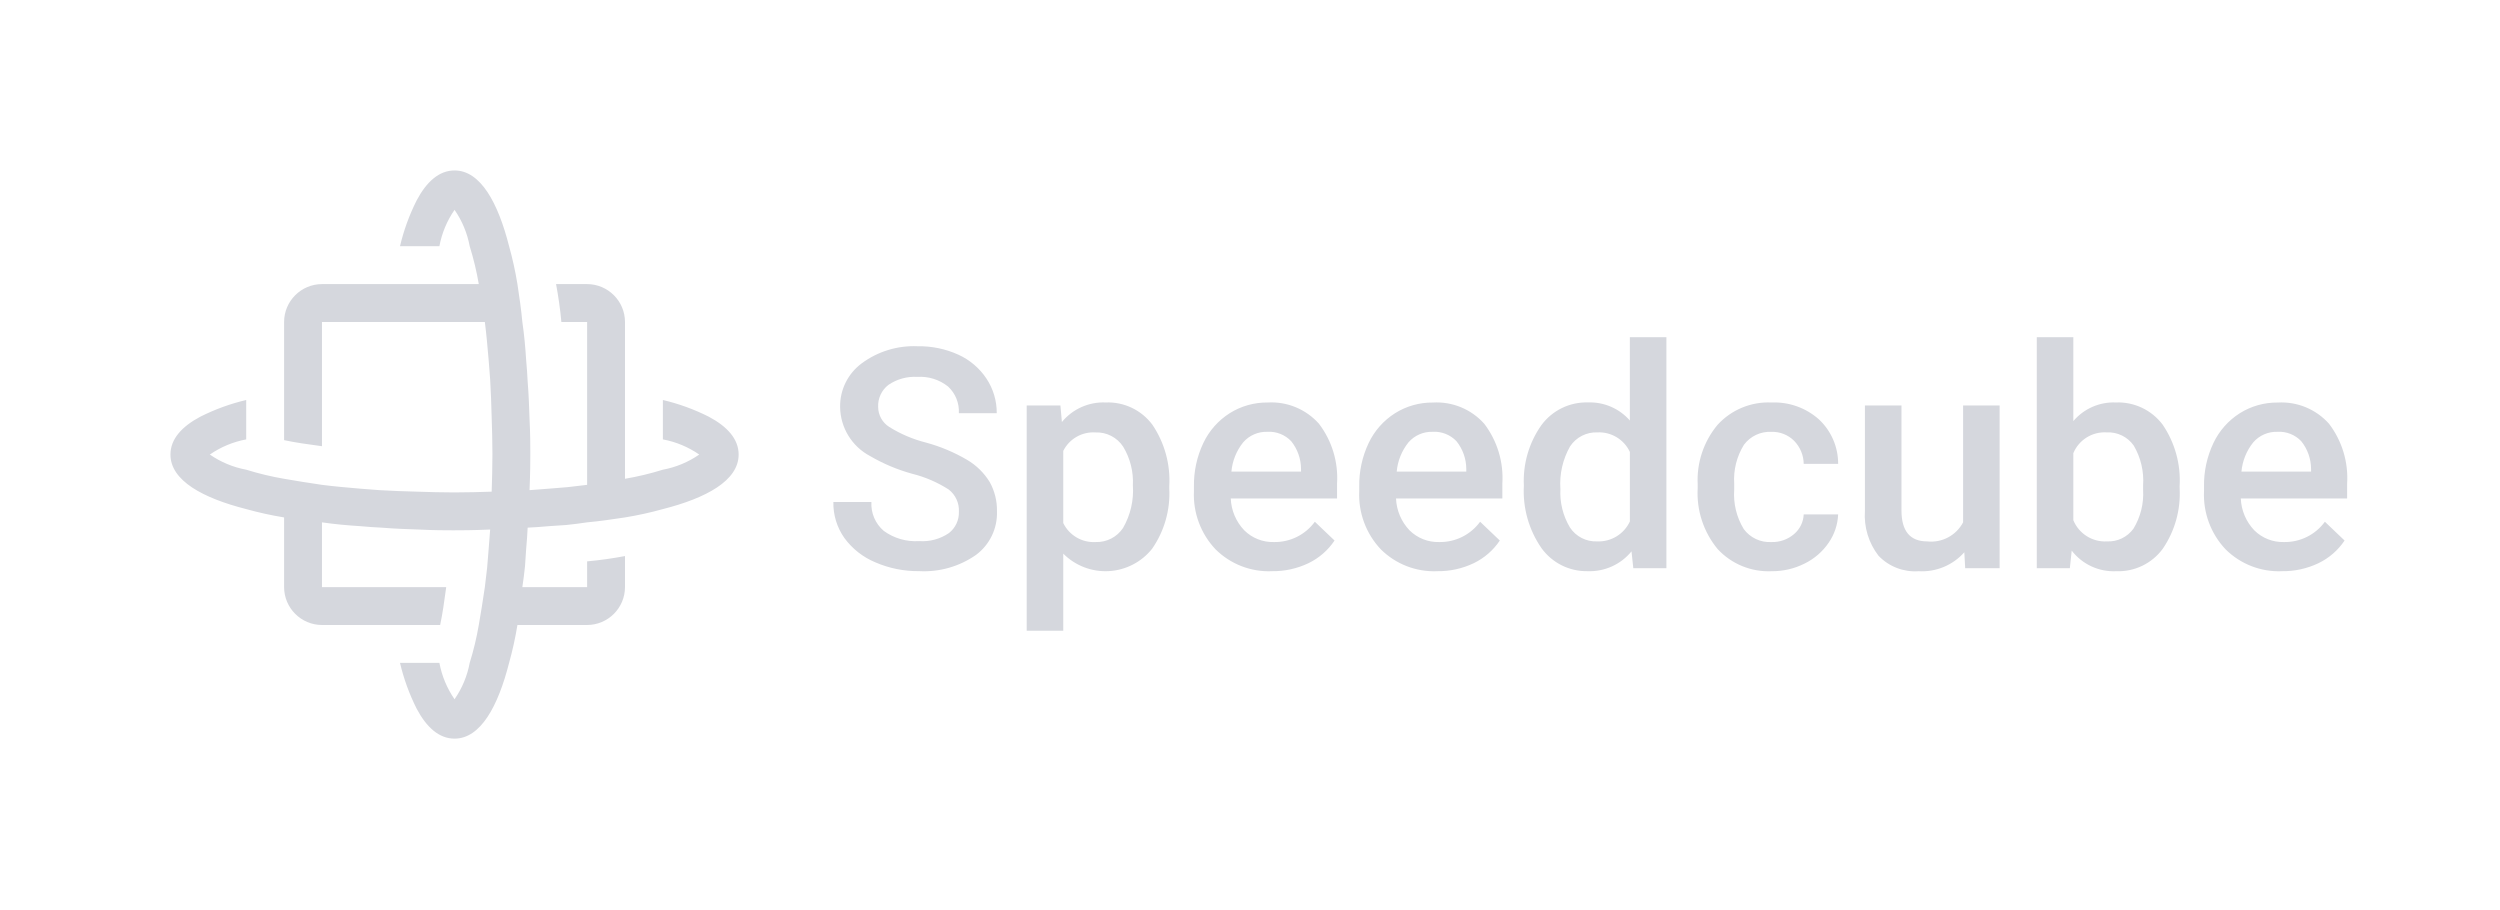
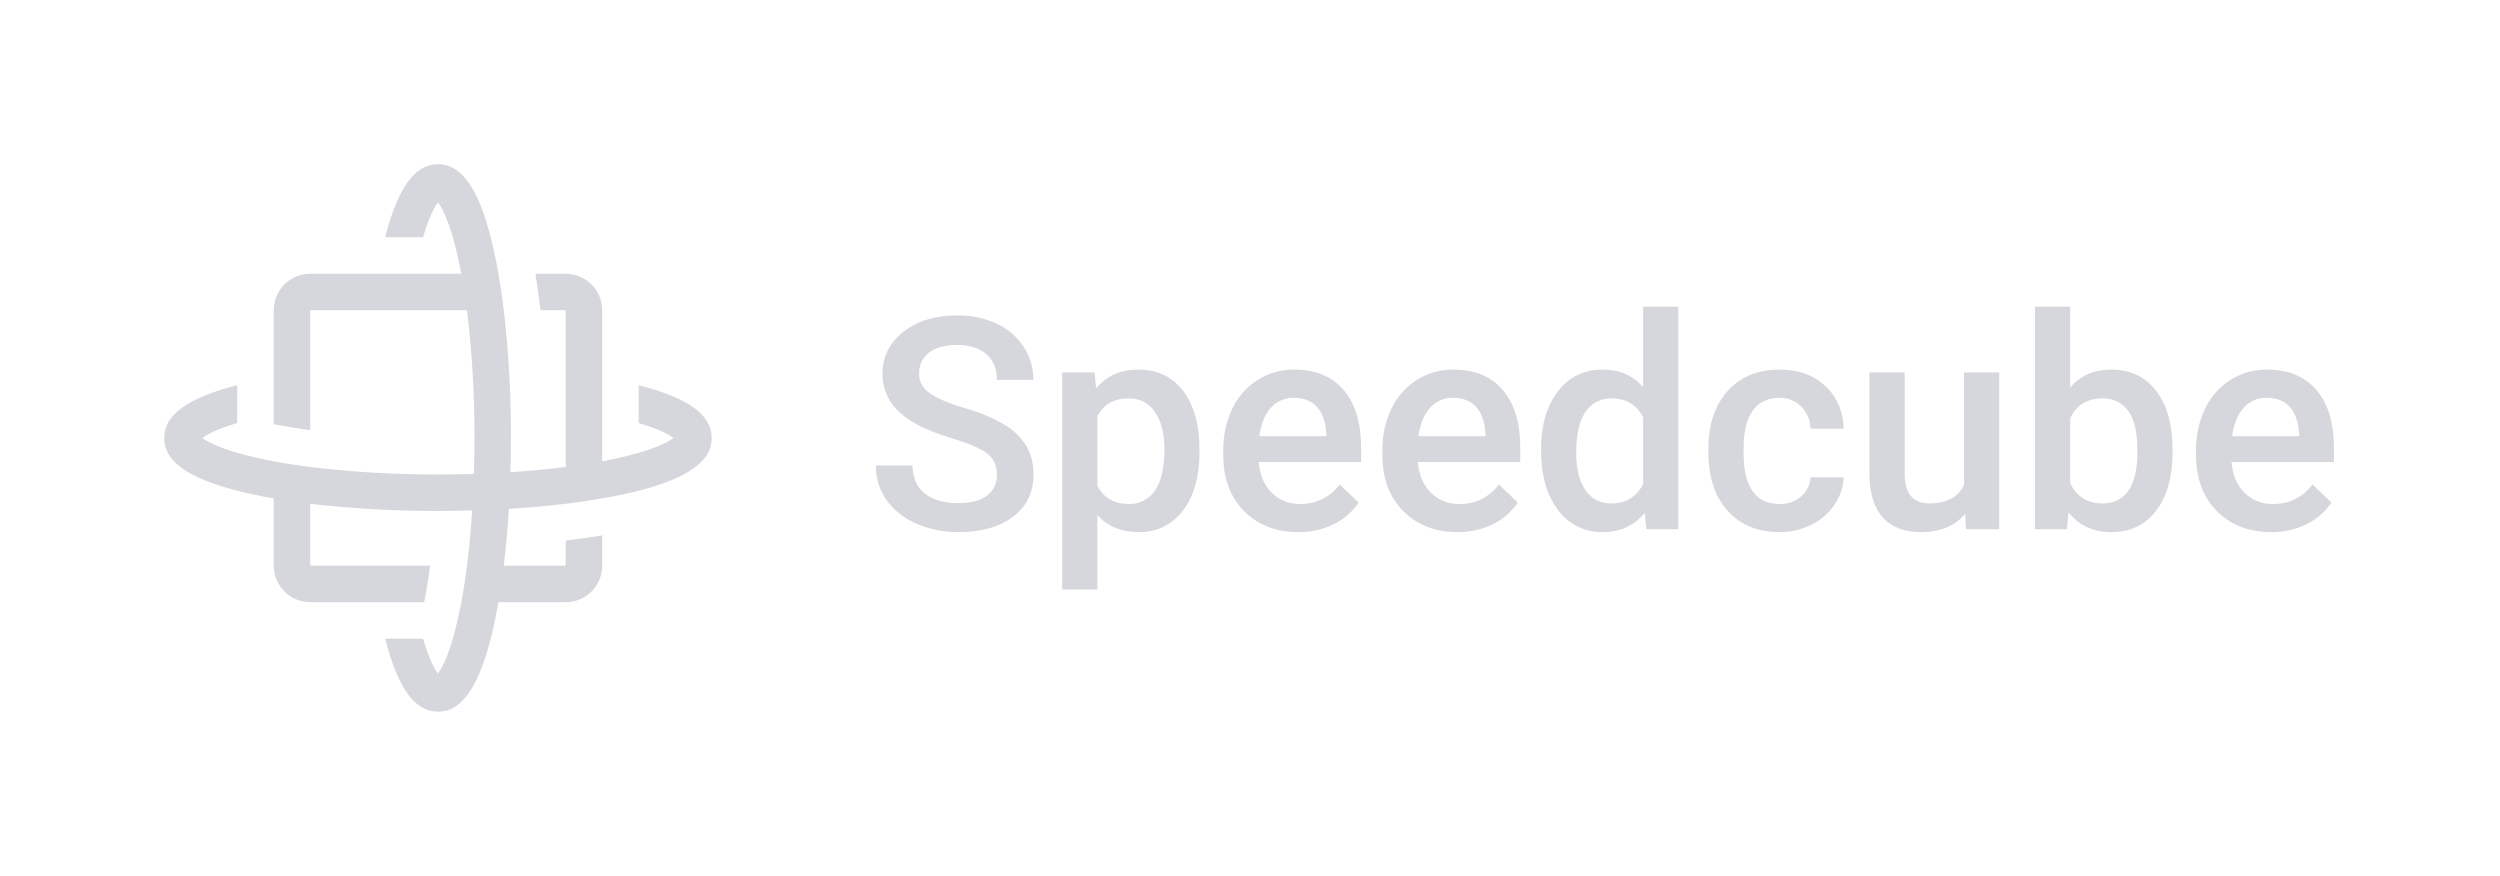
- <svg xmlns="http://www.w3.org/2000/svg" viewBox="0 0 66 24" width="66" height="24">
-   <path fill="hsla(220, 10%, 85%, 1)" d="M25.315,13.512a.697.697,0,0,0-.268-.588,3.236,3.236,0,0,0-.967-.417,4.633,4.633,0,0,1-1.111-.468,1.483,1.483,0,0,1-.79-1.295,1.408,1.408,0,0,1,.569-1.151,2.312,2.312,0,0,1,1.478-.452,2.496,2.496,0,0,1,1.076.223,1.771,1.771,0,0,1,.742.633,1.628,1.628,0,0,1,.27.911h-1a.896.896,0,0,0-.284-.703A1.177,1.177,0,0,0,24.22,9.95a1.224,1.224,0,0,0-.764.21.696.696,0,0,0-.273.585.629.629,0,0,0,.294.527,3.395,3.395,0,0,0,.969.412,4.434,4.434,0,0,1,1.084.455,1.726,1.726,0,0,1,.599.588,1.529,1.529,0,0,1,.191.775,1.373,1.373,0,0,1-.555,1.149,2.395,2.395,0,0,1-1.502.427,2.816,2.816,0,0,1-1.153-.232,1.932,1.932,0,0,1-.817-.641,1.592,1.592,0,0,1-.292-.953h1.004a.934.934,0,0,0,.326.763,1.425,1.425,0,0,0,.933.27,1.238,1.238,0,0,0,.788-.212A.686.686,0,0,0,25.315,13.512Zm5.554-.615a2.559,2.559,0,0,1-.453,1.59,1.573,1.573,0,0,1-2.346.129v2.036h-.965V10.705h.89l.039.436A1.419,1.419,0,0,1,29.19,10.625a1.463,1.463,0,0,1,1.232.586,2.627,2.627,0,0,1,.447,1.626Zm-.961-.084a1.792,1.792,0,0,0-.256-1.02.834.834,0,0,0-.732-.377.888.888,0,0,0-.85.488v1.905a.895.895,0,0,0,.857.501.834.834,0,0,0,.721-.371A1.979,1.979,0,0,0,29.908,12.812Zm3.668,2.267A1.996,1.996,0,0,1,32.09,14.502a2.095,2.095,0,0,1-.57-1.538v-.119a2.581,2.581,0,0,1,.248-1.149,1.89,1.89,0,0,1,.697-.788,1.846,1.846,0,0,1,1-.282,1.682,1.682,0,0,1,1.355.56,2.362,2.362,0,0,1,.478,1.583v.39H32.492A1.291,1.291,0,0,0,32.848,14a1.068,1.068,0,0,0,.784.31,1.306,1.306,0,0,0,1.08-.536l.52.496a1.734,1.734,0,0,1-.688.598A2.156,2.156,0,0,1,33.576,15.079Zm-.115-3.68a.81.81,0,0,0-.641.278,1.435,1.435,0,0,0-.311.773h1.838V12.38a1.174,1.174,0,0,0-.259-.732A.806.806,0,0,0,33.461,11.399Zm4.479,3.68a1.996,1.996,0,0,1-1.486-.577,2.094,2.094,0,0,1-.57-1.538v-.119a2.581,2.581,0,0,1,.248-1.149,1.89,1.89,0,0,1,.697-.788,1.845,1.845,0,0,1,1-.282,1.683,1.683,0,0,1,1.355.56,2.362,2.362,0,0,1,.478,1.583v.39H36.855A1.292,1.292,0,0,0,37.211,14a1.068,1.068,0,0,0,.784.31,1.306,1.306,0,0,0,1.08-.536l.52.496a1.734,1.734,0,0,1-.688.598A2.156,2.156,0,0,1,37.94,15.079Zm-.115-3.68a.81.81,0,0,0-.641.278,1.435,1.435,0,0,0-.311.773H38.71V12.38a1.175,1.175,0,0,0-.259-.732A.806.806,0,0,0,37.824,11.399ZM40.23,12.82a2.551,2.551,0,0,1,.461-1.594,1.476,1.476,0,0,1,1.234-.602,1.402,1.402,0,0,1,1.103.477V8.902h.965V15h-.874l-.047-.444a1.425,1.425,0,0,1-1.155.523,1.466,1.466,0,0,1-1.221-.607A2.642,2.642,0,0,1,40.23,12.82Zm.965.084a1.785,1.785,0,0,0,.252,1.022.818.818,0,0,0,.717.367.911.911,0,0,0,.865-.527v-1.834a.897.897,0,0,0-.857-.517.825.825,0,0,0-.723.371A1.998,1.998,0,0,0,41.194,12.904ZM46.764,14.31a.871.871,0,0,0,.6-.211.72.72,0,0,0,.254-.519h.909a1.419,1.419,0,0,1-.25.748,1.641,1.641,0,0,1-.636.55,1.893,1.893,0,0,1-.865.202,1.831,1.831,0,0,1-1.429-.583,2.314,2.314,0,0,1-.528-1.612v-.099a2.274,2.274,0,0,1,.524-1.57,1.815,1.815,0,0,1,1.429-.59,1.767,1.767,0,0,1,1.249.447,1.599,1.599,0,0,1,.506,1.173h-.909a.886.886,0,0,0-.252-.607.81.81,0,0,0-.602-.238.849.849,0,0,0-.723.34,1.734,1.734,0,0,0-.258,1.029v.155a1.76,1.76,0,0,0,.252,1.042A.847.847,0,0,0,46.764,14.31Zm5.094.27a1.494,1.494,0,0,1-1.207.5,1.332,1.332,0,0,1-1.058-.408,1.736,1.736,0,0,1-.359-1.184V10.705h.965v2.771q0,.817.679.817a.953.953,0,0,0,.948-.504v-3.084H52.79V15h-.909Zm5.685-1.683a2.581,2.581,0,0,1-.447,1.592,1.455,1.455,0,0,1-1.228.591,1.399,1.399,0,0,1-1.175-.544L54.644,15h-.873V8.902h.965v2.215a1.395,1.395,0,0,1,1.123-.492,1.472,1.472,0,0,1,1.234.584,2.617,2.617,0,0,1,.449,1.632Zm-.965-.084a1.825,1.825,0,0,0-.246-1.048.821.821,0,0,0-.715-.35.895.895,0,0,0-.881.548v1.77a.905.905,0,0,0,.889.56.815.815,0,0,0,.699-.337,1.764,1.764,0,0,0,.254-1.021Zm3.664,2.267a1.996,1.996,0,0,1-1.486-.577,2.094,2.094,0,0,1-.57-1.538v-.119a2.582,2.582,0,0,1,.248-1.149,1.89,1.89,0,0,1,.697-.788,1.845,1.845,0,0,1,1-.282,1.683,1.683,0,0,1,1.355.56,2.362,2.362,0,0,1,.478,1.583v.39H59.157A1.292,1.292,0,0,0,59.513,14a1.068,1.068,0,0,0,.784.31,1.307,1.307,0,0,0,1.08-.536l.52.496a1.735,1.735,0,0,1-.689.598A2.156,2.156,0,0,1,60.241,15.079Zm-.115-3.68a.81.81,0,0,0-.641.278,1.436,1.436,0,0,0-.312.773h1.838V12.38a1.174,1.174,0,0,0-.259-.732A.805.805,0,0,0,60.126,11.399ZM18.71,11a5.481,5.481,0,0,0-1.21-.44V11.6a2.483,2.483,0,0,1,.96.4,2.483,2.483,0,0,1-.96.4,7.779,7.779,0,0,1-1,.24V8.5a1.003,1.003,0,0,0-1-1h-.82c.06.32.11.66.14,1h.68v4.3q-.24.03-.51.06c-.16.01-.32.03-.49.04s-.34.03-.52.04c.02-.46.02-.8.02-.94v-.06c0-.17,0-.48-.02-.88-.01-.29-.02-.62-.05-.99-.01-.18-.02-.37-.04-.57-.02-.32-.05-.66-.1-1-.03-.33-.08-.67-.13-1a9.224,9.224,0,0,0-.22-1c-.29-1.14-.75-2-1.44-2-.41,0-.74.3-1,.79a5.481,5.481,0,0,0-.44,1.21H11.6a2.483,2.483,0,0,1,.4-.96,2.483,2.483,0,0,1,.4.96,7.779,7.779,0,0,1,.24,1H8.5a1.003,1.003,0,0,0-1,1v3.12c.28.06.62.11,1,.16V8.5h4.3c.04.31.07.65.1,1,.01.17.03.34.04.52.02.31.03.65.04,1,.01.31.02.63.02.96V12c0,.34-.01.67-.02.98-.31.01-.64.02-.98.02h-.02c-.33,0-.65-.01-.96-.02-.35-.01-.69-.02-1-.04-.18-.01-.35-.03-.52-.04-.35-.03-.69-.06-1-.1-.36-.05-.7-.11-1-.16a7.779,7.779,0,0,1-1-.24,2.483,2.483,0,0,1-.96-.4,2.483,2.483,0,0,1,.96-.4V10.56A5.481,5.481,0,0,0,5.29,11c-.49.26-.79.59-.79,1,0,.69.86,1.15,2,1.44a9.224,9.224,0,0,0,1,.22V15.5a1.003,1.003,0,0,0,1,1h3.12c.06-.28.11-.62.16-1H8.5V13.79c.34.05.68.08,1,.1.2.02.39.03.57.04.37.03.7.04.99.05.4.02.71.02.88.02H12c.14,0,.48,0,.94-.02-.01.18-.03.35-.04.52s-.03.33-.04.49q-.03.27-.06.51c-.05.36-.11.7-.16,1a7.779,7.779,0,0,1-.24,1,2.483,2.483,0,0,1-.4.96,2.483,2.483,0,0,1-.4-.96H10.56A5.481,5.481,0,0,0,11,18.71c.26.49.59.79,1,.79.69,0,1.15-.86,1.44-2a9.224,9.224,0,0,0,.22-1H15.5a1.003,1.003,0,0,0,1-1v-.82c-.32.06-.66.11-1,.14v.68H13.79c.03-.19.05-.37.07-.55l.03-.45c.02-.2.03-.39.04-.57.18-.01.37-.02.57-.04l.45-.03c.18-.02.36-.04.55-.07.33-.03.67-.08,1-.13a9.224,9.224,0,0,0,1-.22c1.14-.29,2-.75,2-1.44C19.5,11.59,19.2,11.26,18.71,11Z" />
+ <svg xmlns="http://www.w3.org/2000/svg" viewBox="0 0 1096 384">
+   <path fill="hsla(220, 10%, 85%, 1)" d="M312,192c0,11.19-12.43,19.07-39.13,24.79q-4.26.915-8.87,1.72c-5.06.88-10.41,1.67-16,2.35-7.87.95-16.23,1.7-24.92,2.22-.52,8.69-1.27,17.05-2.22,24.92H248V236.96c5.56-.65,10.91-1.39,16-2.23V248a16.021,16.021,0,0,1-16,16H218.51q-.81,4.605-1.72,8.87C211.07,299.57,203.19,312,192,312c-10.15,0-17.57-10.21-23.13-32h16.6c2.57,8.79,5.02,13.33,6.53,15.22,2.22-2.78,6.45-11.2,10.12-30.49.05-.24.09-.48.14-.73.93-5,1.75-10.36,2.47-16,.96-7.62,1.73-15.75,2.27-24.22-4.93.15-9.94.22-15,.22a473.685,473.685,0,0,1-56-3.14V248h52.59c-.64,4.84-1.38,9.44-2.19,13.74-.15.78-.3,1.53-.45,2.26H136a16.021,16.021,0,0,1-16-16V218.51q-4.605-.81-8.87-1.72C84.43,211.07,72,203.19,72,192c0-10.15,10.21-17.57,32-23.13v16.6c-8.79,2.57-13.33,5.02-15.22,6.53,2.78,2.22,11.2,6.45,30.49,10.12.24.05.48.09.73.14,5,.93,10.36,1.75,16,2.47A454.358,454.358,0,0,0,192,208q7.965,0,15.76-.24.24-7.785.24-15.76a454.358,454.358,0,0,0-3.27-56H136v52.59c-4.84-.64-9.44-1.38-13.74-2.19-.78-.15-1.53-.3-2.26-.45V136a16.021,16.021,0,0,1,16-16h66.26c-.05-.25-.09-.49-.14-.73-3.67-19.29-7.9-27.71-10.12-30.49-1.51,1.89-3.96,6.43-6.53,15.22h-16.6c5.56-21.79,12.98-32,23.13-32,11.19,0,19.07,12.43,24.79,39.13q.915,4.26,1.72,8.87c.88,5.06,1.67,10.41,2.35,16A473.685,473.685,0,0,1,224,192c0,5.06-.07,10.07-.22,15,8.47-.54,16.6-1.31,24.22-2.27V136H236.96c-.65-5.56-1.39-10.91-2.23-16H248a16.021,16.021,0,0,1,16,16v66.26c.25-.05.49-.09.73-.14,19.29-3.67,27.71-7.9,30.49-10.12-1.89-1.51-6.43-3.96-15.22-6.53v-16.6C301.79,174.43,312,181.85,312,192Zm125.033,16.191q0-6.097-4.286-9.398t-15.46-6.667q-11.175-3.363-17.777-7.491-12.636-7.936-12.635-20.698,0-11.174,9.11-18.412t23.651-7.238a39.974,39.974,0,0,1,17.206,3.555,28.253,28.253,0,0,1,11.872,10.127,25.977,25.977,0,0,1,4.317,14.572h-15.999q0-7.179-4.54-11.24t-12.984-4.061q-7.872,0-12.222,3.35a11.143,11.143,0,0,0-4.349,9.358q0,5.06,4.698,8.441,4.698,3.384,15.491,6.576a70.971,70.971,0,0,1,17.333,7.288,27.586,27.586,0,0,1,9.588,9.398,24.479,24.479,0,0,1,3.047,12.413q0,11.555-8.856,18.38-8.858,6.826-24.031,6.825a45.148,45.148,0,0,1-18.444-3.714,30.971,30.971,0,0,1-13.079-10.254,25.547,25.547,0,0,1-4.667-15.237h16.064q0,7.872,5.206,12.189t14.921,4.317q8.38,0,12.602-3.397A10.959,10.959,0,0,0,437.033,208.191Zm88.824-9.842q0,15.938-7.238,25.429a23.178,23.178,0,0,1-19.428,9.491q-11.303,0-18.095-7.428v32.57H465.668V163.303H479.89l.635,6.984q6.794-8.253,18.477-8.254,12.571,0,19.714,9.364,7.143,9.366,7.143,26Zm-15.365-1.334q0-10.285-4.095-16.316a13.312,13.312,0,0,0-11.714-6.031q-9.461,0-13.587,7.809v30.477q4.189,8,13.714,7.999a13.296,13.296,0,0,0,11.524-5.936Q510.491,209.08,510.492,197.016Zm58.666,36.254q-14.666,0-23.777-9.237T536.27,199.43v-1.905a41.209,41.209,0,0,1,3.969-18.381,30.186,30.186,0,0,1,11.143-12.603,29.451,29.451,0,0,1,16-4.508q14.03,0,21.682,8.951,7.651,8.953,7.651,25.334V202.54H551.825q.697,8.509,5.683,13.46a17.057,17.057,0,0,0,12.539,4.952,20.89,20.89,0,0,0,17.27-8.571l8.317,7.936a27.767,27.767,0,0,1-11.016,9.556A34.499,34.499,0,0,1,569.158,233.27Zm-1.841-58.855a12.993,12.993,0,0,0-10.254,4.443q-3.905,4.446-4.984,12.381h29.396v-1.143q-.508-7.746-4.127-11.714T567.317,174.414ZM638.935,233.27q-14.666,0-23.777-9.237T606.046,199.43v-1.905a41.211,41.211,0,0,1,3.969-18.381,30.187,30.187,0,0,1,11.143-12.603,29.452,29.452,0,0,1,16-4.508q14.03,0,21.682,8.951,7.651,8.953,7.651,25.334V202.54H621.602q.697,8.509,5.683,13.46a17.057,17.057,0,0,0,12.539,4.952,20.89,20.89,0,0,0,17.27-8.571l8.317,7.936a27.767,27.767,0,0,1-11.016,9.556A34.498,34.498,0,0,1,638.935,233.27Zm-1.841-58.855a12.993,12.993,0,0,0-10.254,4.443q-3.905,4.446-4.984,12.381H651.252v-1.143q-.508-7.746-4.127-11.714T637.094,174.414Zm38.475,22.73q0-15.872,7.365-25.492a23.596,23.596,0,0,1,19.746-9.618q10.919,0,17.65,7.619V134.477h15.428V232H721.791l-.762-7.111q-6.921,8.382-18.476,8.381a23.465,23.465,0,0,1-19.524-9.714Q675.569,213.841,675.569,197.144Zm15.429,1.333q0,10.476,4.031,16.35a13.081,13.081,0,0,0,11.46,5.872q9.46,0,13.842-8.444v-29.332q-4.255-8.253-13.714-8.254a13.178,13.178,0,0,0-11.556,5.936Q690.997,186.542,690.998,198.477Zm89.078,22.476a13.952,13.952,0,0,0,9.587-3.364,11.502,11.502,0,0,0,4.064-8.318h14.539a22.666,22.666,0,0,1-4,11.969,26.246,26.246,0,0,1-10.158,8.794,30.282,30.282,0,0,1-13.841,3.237q-14.414,0-22.857-9.333-8.445-9.332-8.444-25.777v-1.587q0-15.683,8.381-25.111t22.857-9.428q12.252,0,19.968,7.143,7.714,7.143,8.095,18.762h-14.539a14.131,14.131,0,0,0-4.032-9.715,12.973,12.973,0,0,0-9.618-3.809q-7.493,0-11.556,5.428-4.065,5.429-4.127,16.477v2.475q0,11.175,4.031,16.667T780.076,220.952Zm81.459,4.317q-6.795,8.001-19.302,8-11.175,0-16.92-6.539-5.748-6.539-5.746-18.92V163.303h15.428v44.316q0,13.081,10.857,13.079,11.238,0,15.175-8.063V163.303h15.428V232H861.916Zm90.919-26.92q0,15.999-7.143,25.46t-19.65,9.46q-12.064,0-18.794-8.698L906.106,232H892.138V134.477h15.429v35.429q6.667-7.872,17.968-7.873,12.571,0,19.745,9.332,7.175,9.334,7.175,26.096Zm-15.429-1.334q0-11.174-3.936-16.761-3.938-5.587-11.429-5.587-10.033,0-14.095,8.762v28.316q4.125,8.953,14.222,8.952,7.238,0,11.175-5.396,3.934-5.395,4.062-16.317ZM995.629,233.27q-14.666,0-23.777-9.237T962.74,199.43v-1.905a41.209,41.209,0,0,1,3.969-18.381,30.186,30.186,0,0,1,11.143-12.603,29.451,29.451,0,0,1,16-4.508q14.03,0,21.682,8.951,7.651,8.953,7.651,25.334V202.54H978.296q.697,8.509,5.683,13.46a17.057,17.057,0,0,0,12.539,4.952,20.89,20.89,0,0,0,17.27-8.571l8.317,7.936a27.767,27.767,0,0,1-11.016,9.556A34.499,34.499,0,0,1,995.629,233.27Zm-1.841-58.855a12.993,12.993,0,0,0-10.254,4.443q-3.905,4.446-4.984,12.381h29.396v-1.143q-.508-7.746-4.127-11.714T993.788,174.414Z" />
</svg>
